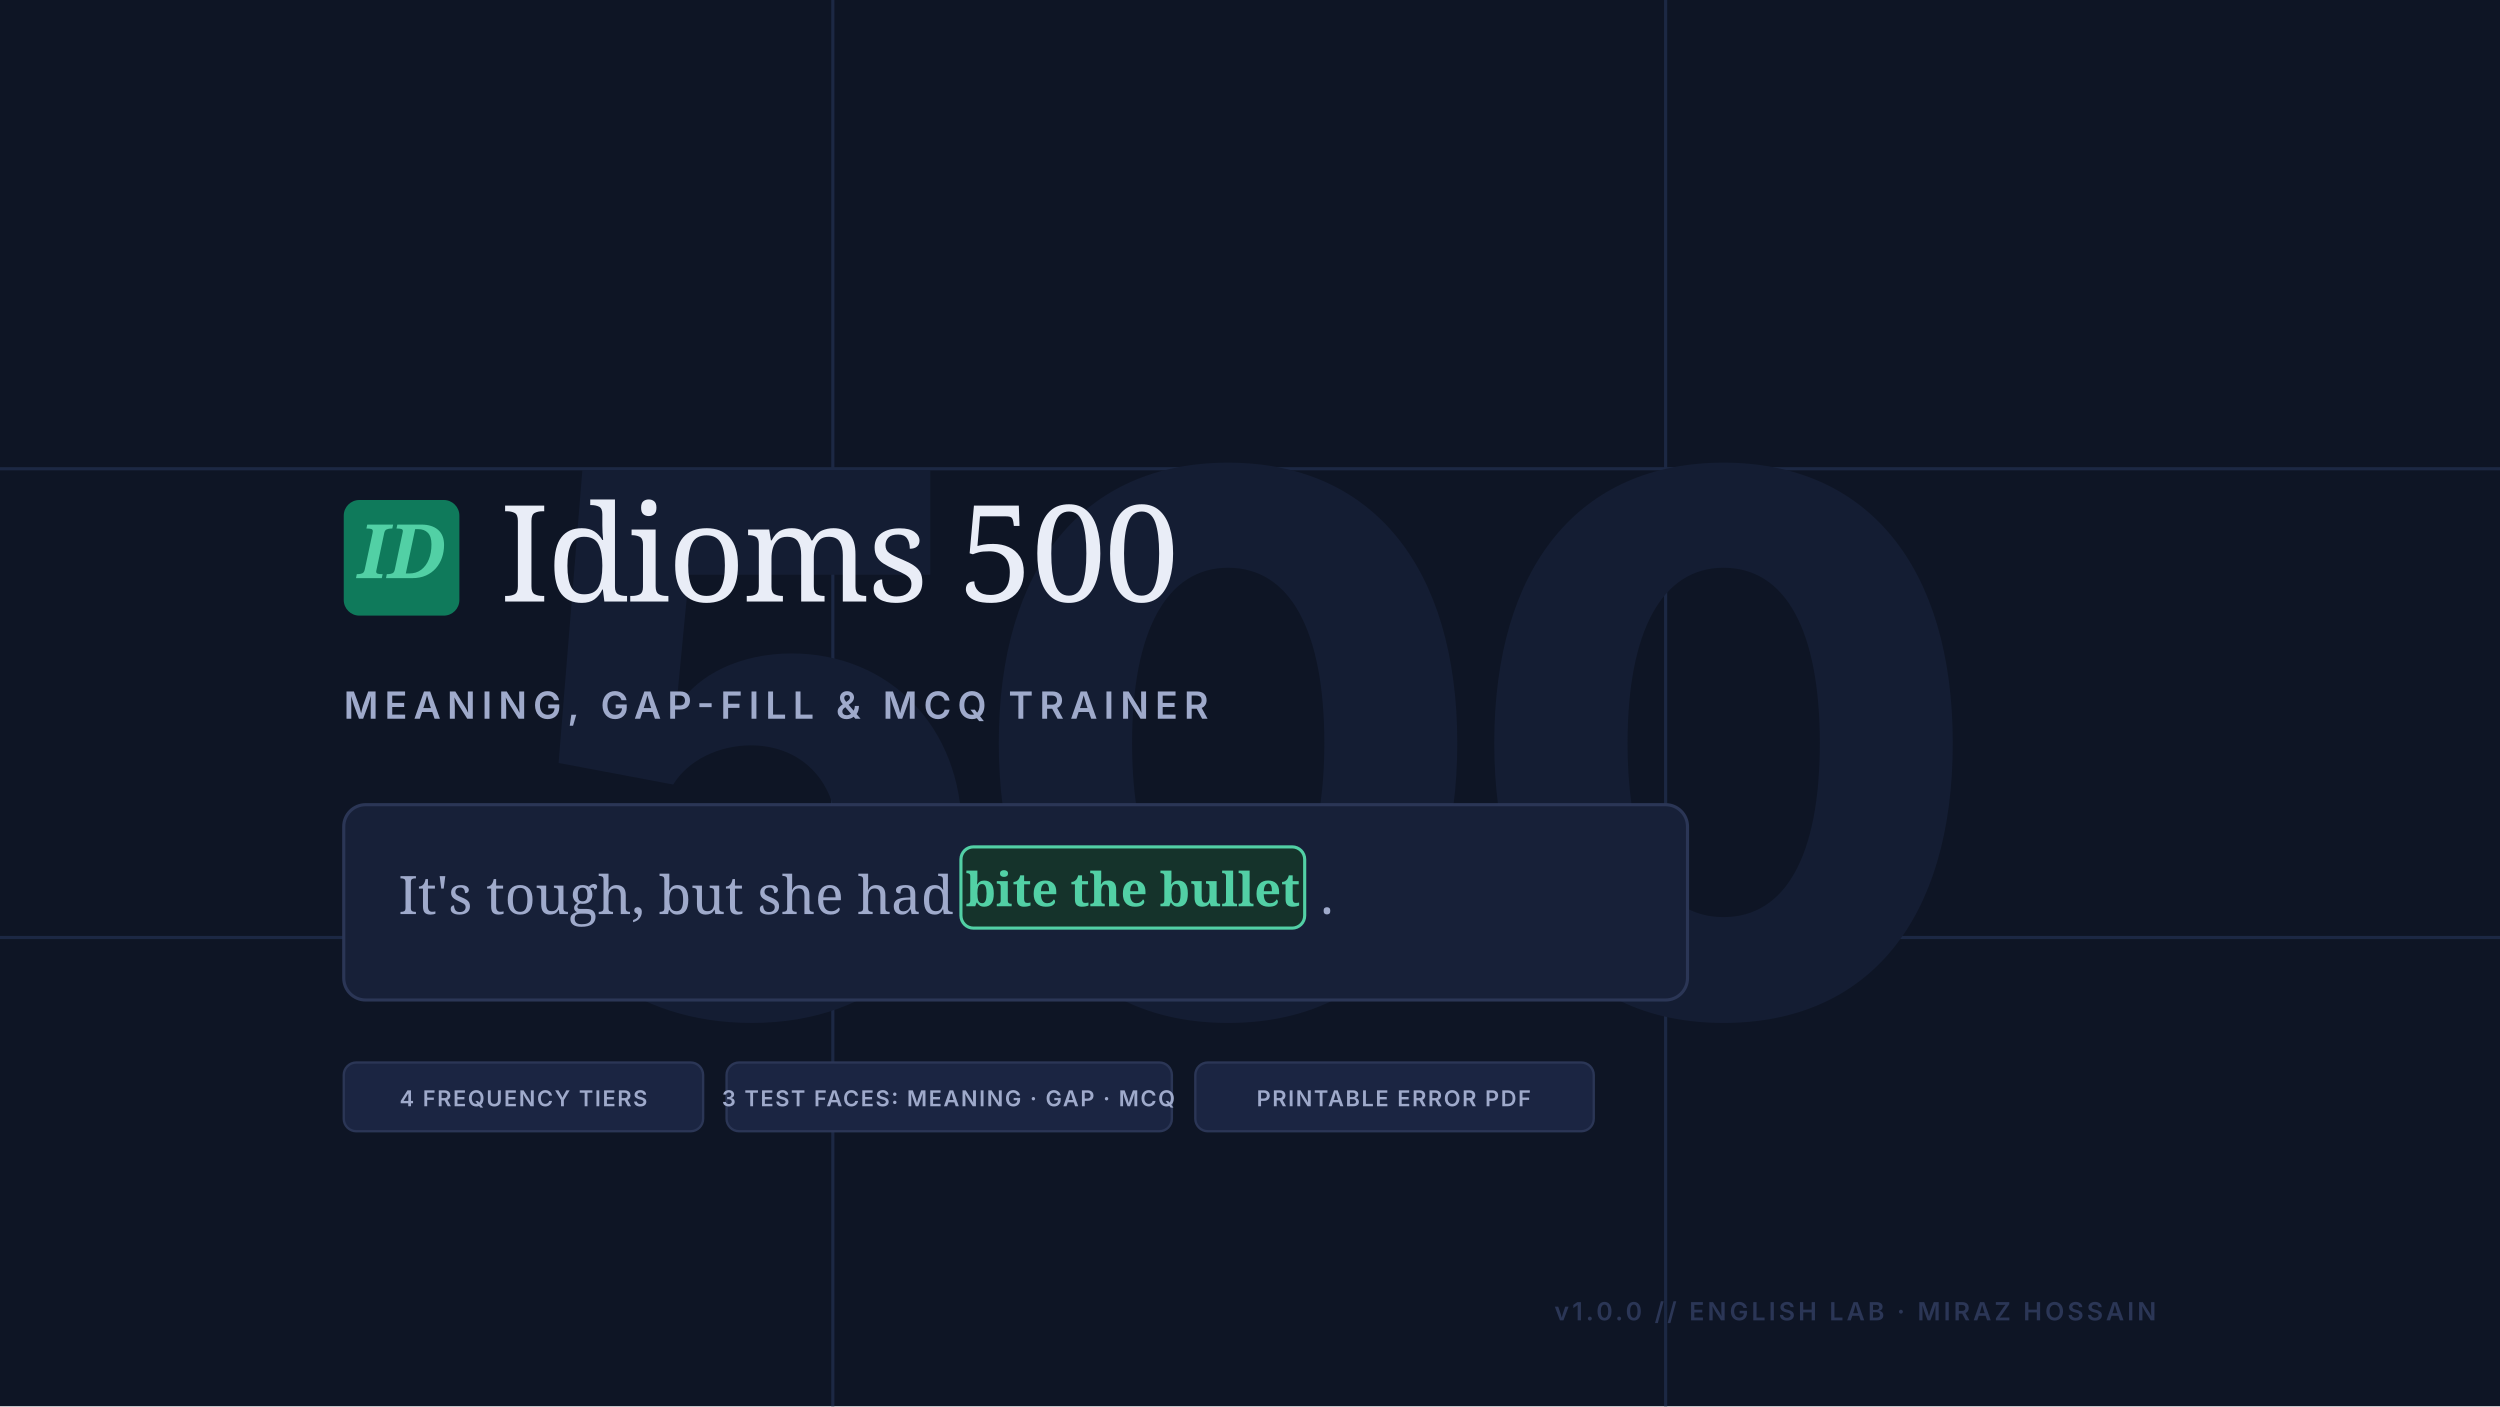
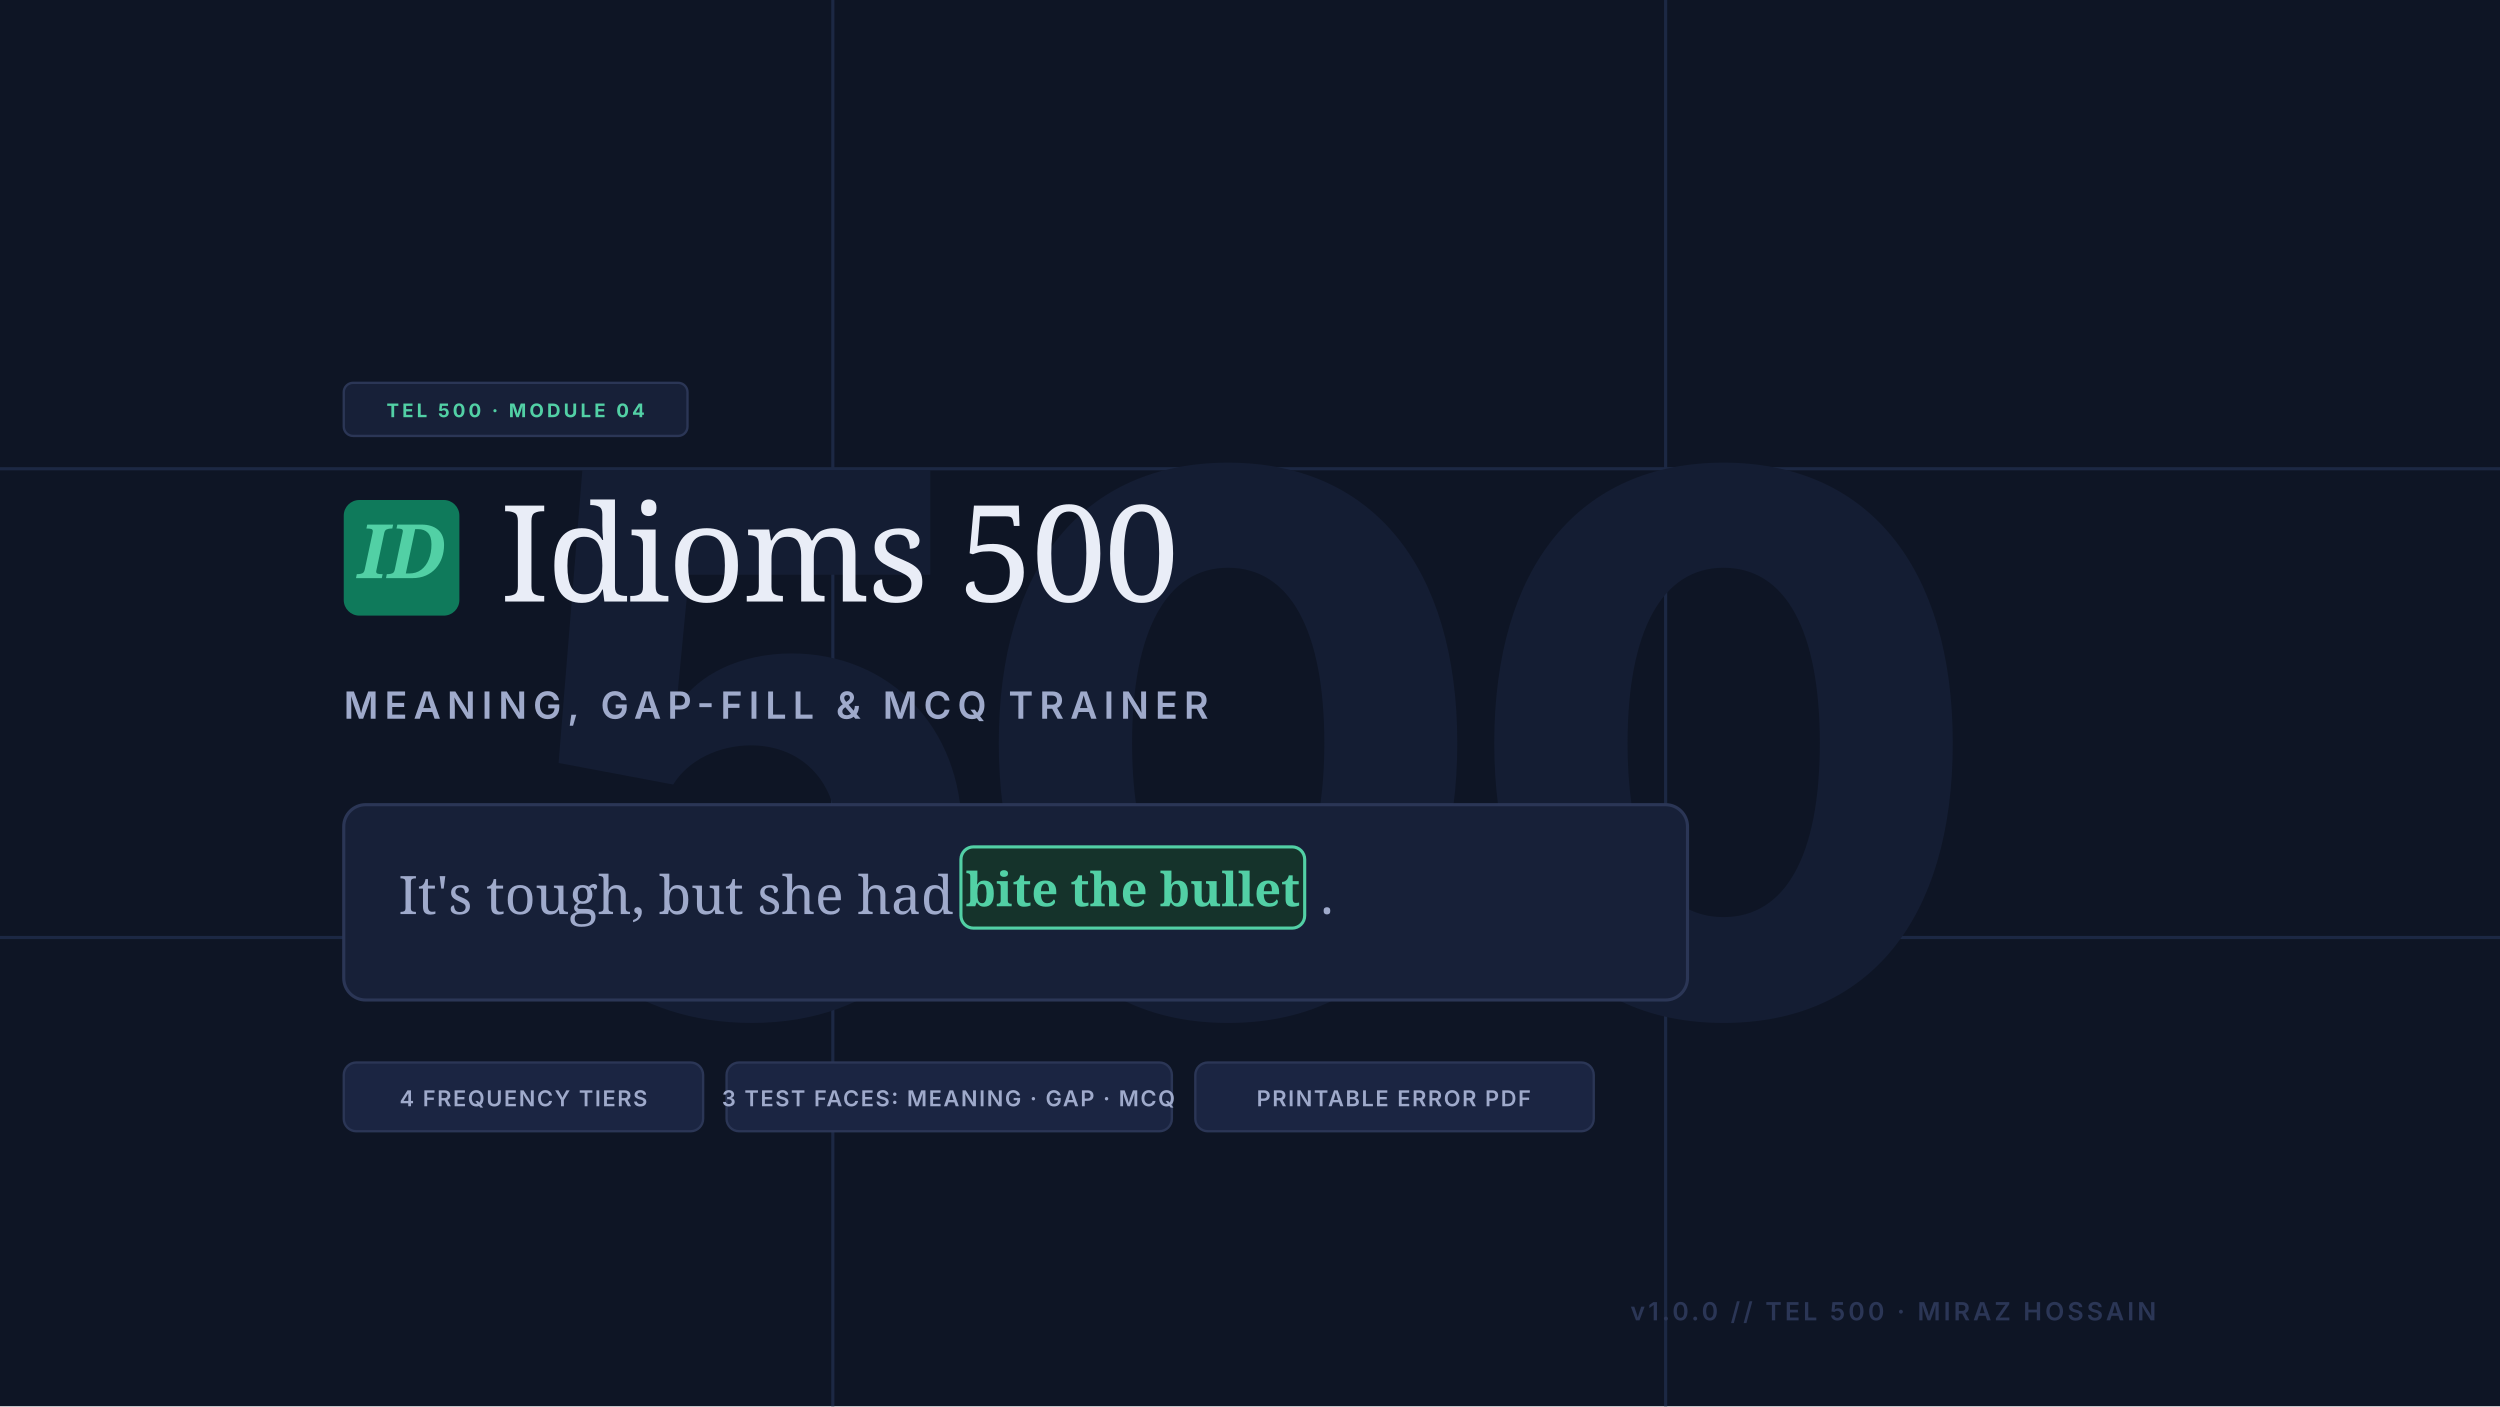
<svg xmlns="http://www.w3.org/2000/svg" width="1600" height="900" viewBox="0 0 1600 900" fill="none">
  <rect width="1600" height="900" fill="#0E1525" />
  <line x1="0" y1="300" x2="1600" y2="300" stroke="#1C2844" stroke-width="2" />
  <line x1="0" y1="600" x2="1600" y2="600" stroke="#1C2844" stroke-width="2" />
  <line x1="533" y1="0" x2="533" y2="900" stroke="#1C2844" stroke-width="2" />
  <line x1="1066" y1="0" x2="1066" y2="900" stroke="#1C2844" stroke-width="2" />
  <text x="800" y="650" fill="#141D33" font-family="'Hanken Grotesk', -apple-system, sans-serif" font-size="480" font-weight="800" text-anchor="middle" letter-spacing="-15">500</text>
+   <rect x="220" y="245" width="220" height="34" rx="6" fill="#172038" stroke="#2B3656" stroke-width="1.5" />
+   <text x="330" y="267" fill="#52D0A5" font-family="'Hanken Grotesk', -apple-system, sans-serif" font-size="12" font-weight="700" letter-spacing="2" text-anchor="middle">TEL 500 · MODULE 04</text>
  <rect x="220" y="320" width="74" height="74" rx="10" fill="#0F7A5B" />
  <text x="257" y="370" fill="#52D0A5" font-family="'Newsreader', Georgia, serif" font-size="48" font-weight="700" font-style="italic" text-anchor="middle">ID</text>
  <text x="320" y="385" fill="#E9EDF7" font-family="'Newsreader', Georgia, serif" font-size="86" font-weight="500" letter-spacing="-1.5">Idioms 500</text>
  <text x="220" y="460" fill="#9FAACB" font-family="'Hanken Grotesk', -apple-system, sans-serif" font-size="24" font-weight="600" letter-spacing="4">MEANING, GAP-FILL &amp; MCQ TRAINER</text>
  <rect x="220" y="515" width="860" height="125" rx="14" fill="#172038" stroke="#2B3656" stroke-width="2" />
  <text x="255" y="585" fill="#9FAACB" font-family="'Newsreader', Georgia, serif" font-size="34">It's tough, but she had to </text>
  <rect x="615" y="542" width="220" height="52" rx="8" fill="#15332B" stroke="#52D0A5" stroke-width="2" />
  <text x="725" y="580" fill="#52D0A5" font-family="'Newsreader', Georgia, serif" font-size="30" font-weight="600" text-anchor="middle">bite the bullet</text>
  <text x="845" y="585" fill="#9FAACB" font-family="'Newsreader', Georgia, serif" font-size="34">.</text>
  <g transform="translate(220, 680)">
    <rect x="0" y="0" width="230" height="44" rx="8" fill="#1B2542" stroke="#2B3656" stroke-width="1.5" />
    <text x="115" y="28" fill="#9FAACB" font-family="'Hanken Grotesk', -apple-system, sans-serif" font-size="14" font-weight="600" letter-spacing="1" text-anchor="middle">4 FREQUENCY TIERS</text>
    <rect x="245" y="0" width="285" height="44" rx="8" fill="#1B2542" stroke="#2B3656" stroke-width="1.5" />
    <text x="387" y="28" fill="#9FAACB" font-family="'Hanken Grotesk', -apple-system, sans-serif" font-size="14" font-weight="600" letter-spacing="1" text-anchor="middle">3 TEST FACES: MEANING · GAP · MCQ</text>
    <rect x="545" y="0" width="255" height="44" rx="8" fill="#1B2542" stroke="#2B3656" stroke-width="1.5" />
    <text x="672" y="28" fill="#9FAACB" font-family="'Hanken Grotesk', -apple-system, sans-serif" font-size="14" font-weight="600" letter-spacing="1" text-anchor="middle">PRINTABLE ERROR PDF</text>
  </g>
-   <text x="1380" y="845" fill="#2B3656" font-family="'Hanken Grotesk', -apple-system, sans-serif" font-size="16" font-weight="600" letter-spacing="2" text-anchor="end">v1.0.0 // ENGLISH LAB · MIRAZ HOSSAIN</text>
+   <text x="1380" y="845" fill="#2B3656" font-family="'Hanken Grotesk', -apple-system, sans-serif" font-size="16" font-weight="600" letter-spacing="2" text-anchor="end">v1.0.0 // TEL 500 · MIRAZ HOSSAIN</text>
</svg>
